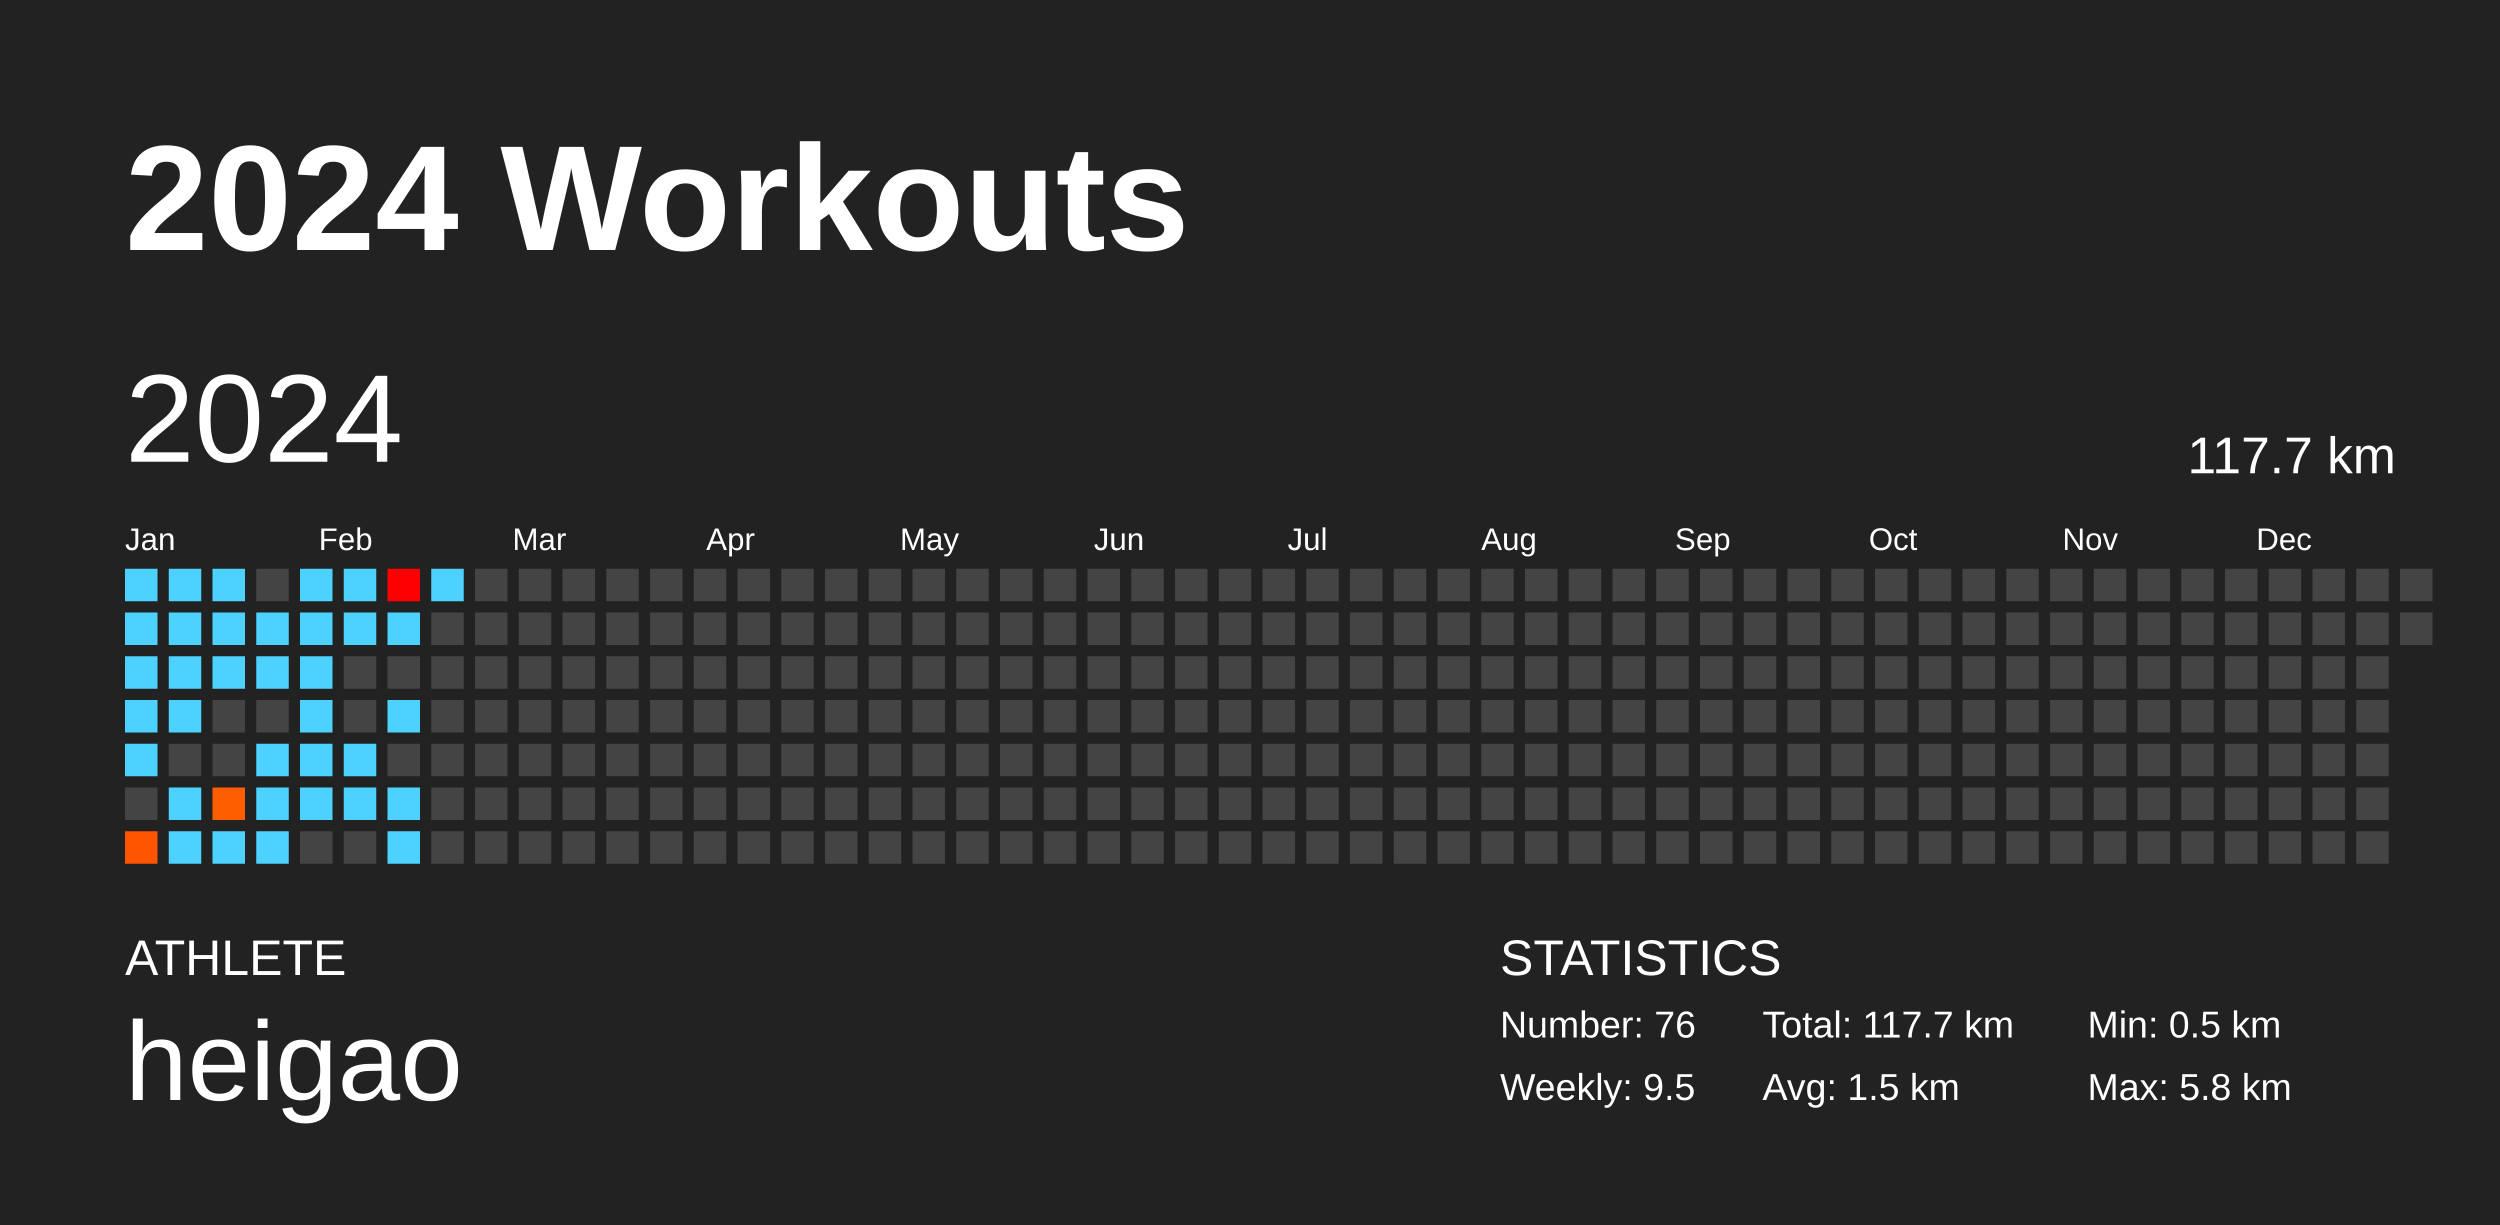
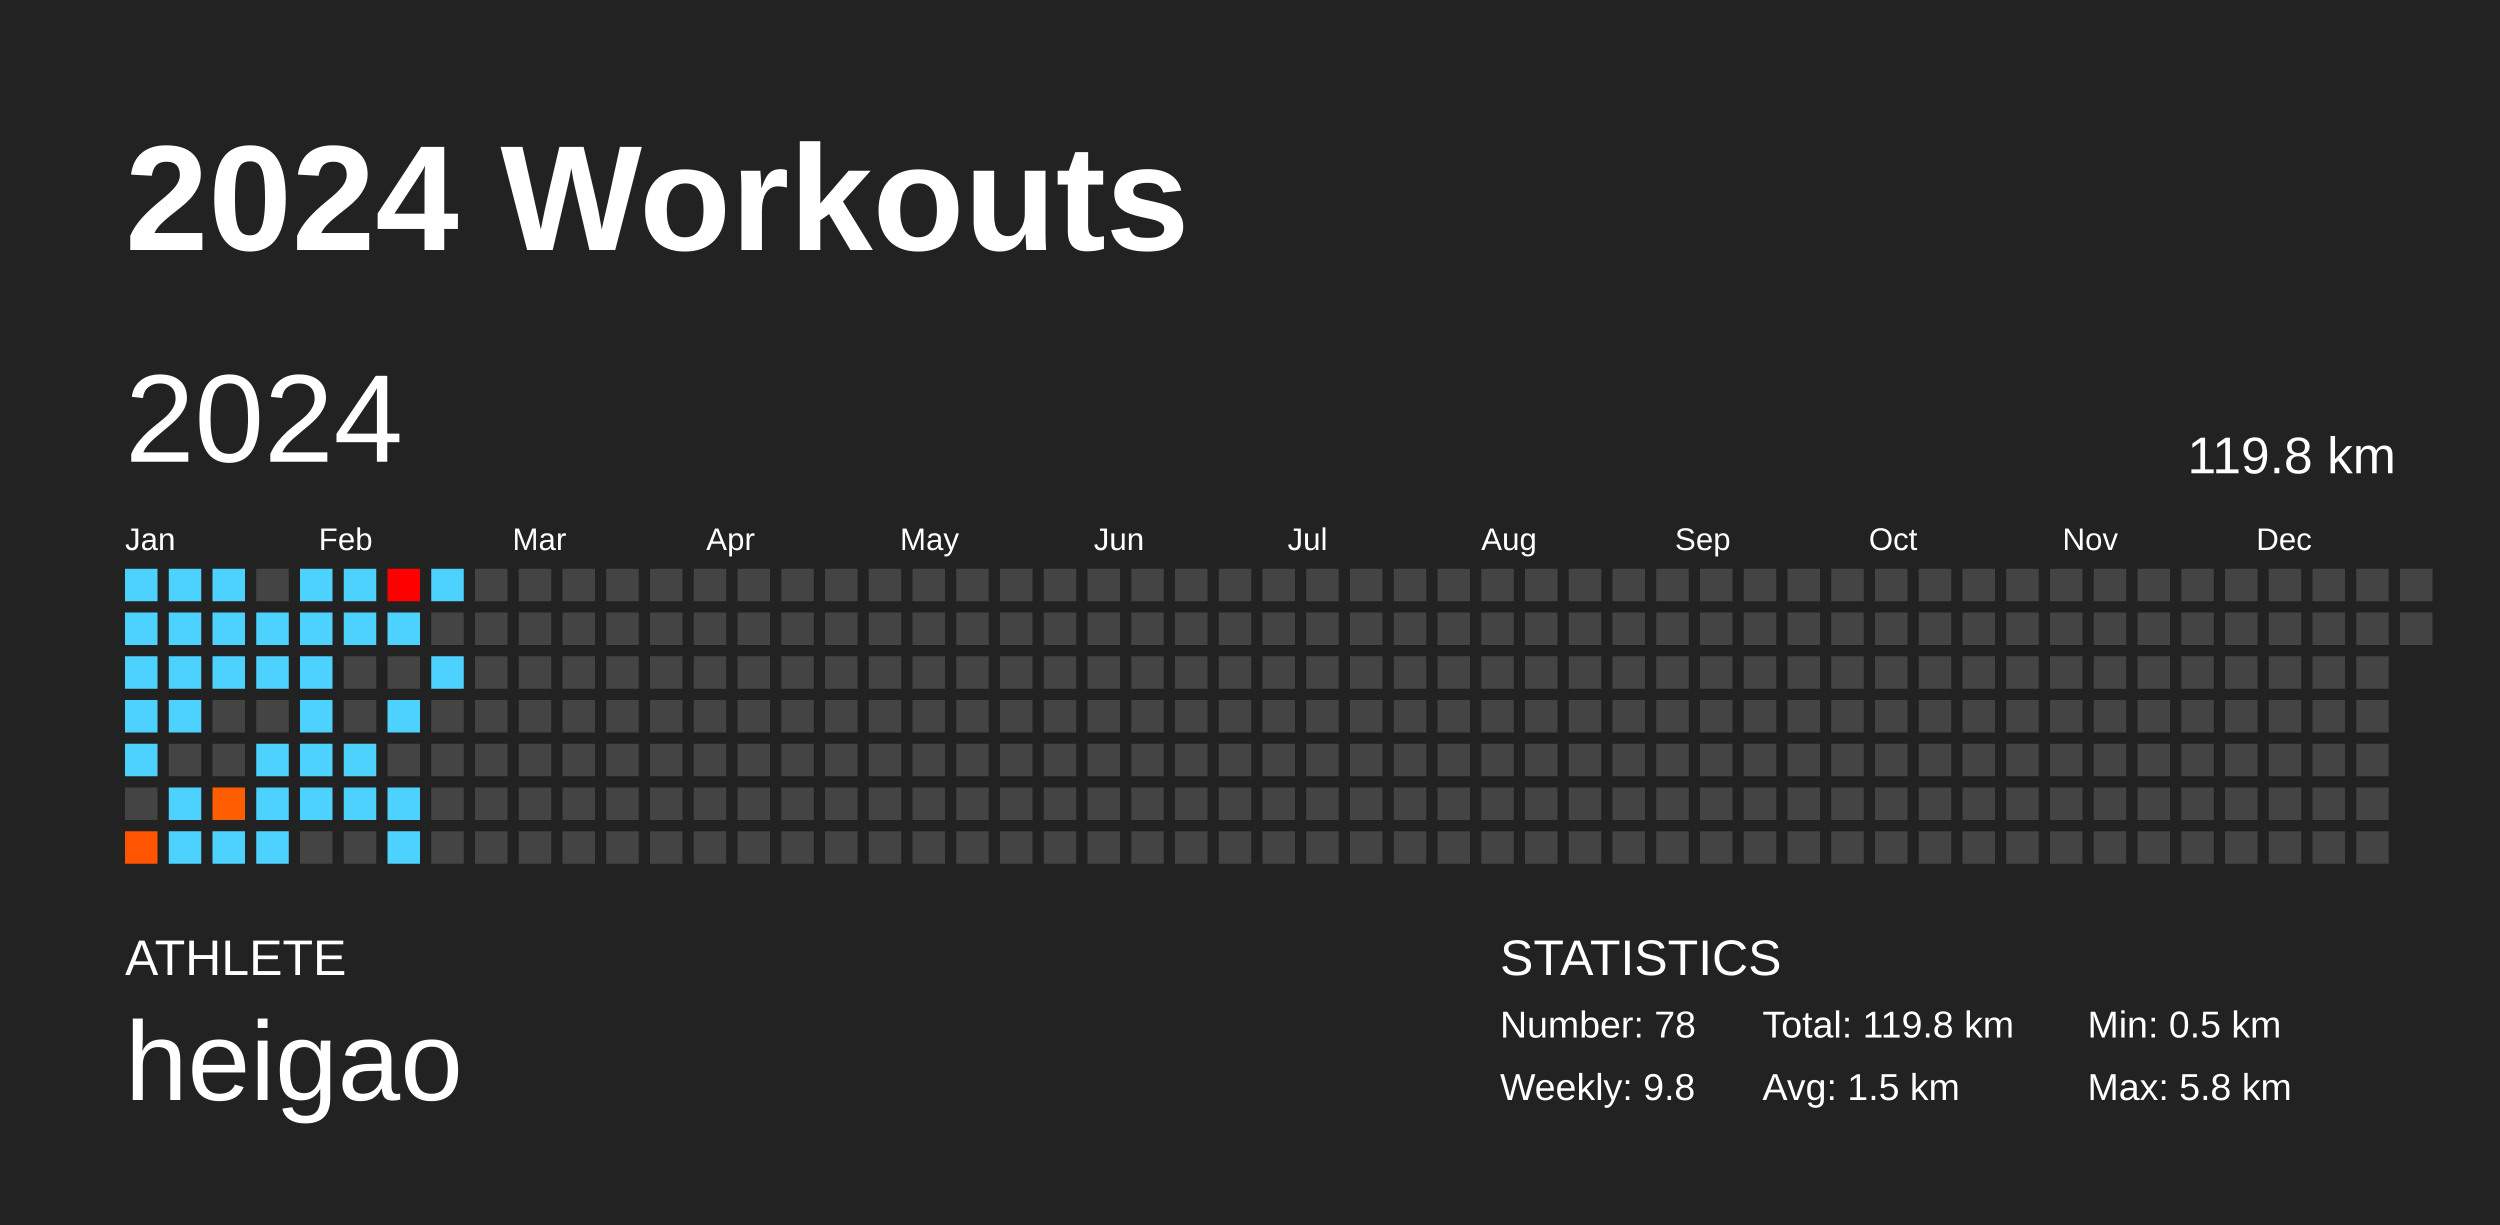
<svg xmlns="http://www.w3.org/2000/svg" baseProfile="full" height="98mm" version="1.1" viewBox="0,0,200,98" width="200mm">
  <defs />
  <rect fill="#222222" height="98" width="200" x="0" y="0" />
  <text fill="#FFFFFF" style="font-size:12px; font-family:Arial; font-weight:bold;" x="10" y="20">2024 Workouts</text>
  <text fill="#FFFFFF" style="font-size:4px; font-family:Arial" x="10" y="78">ATHLETE</text>
  <text fill="#FFFFFF" style="font-size:9px; font-family:Arial" x="10" y="88">heigao</text>
  <text fill="#FFFFFF" style="font-size:4px; font-family:Arial" x="120" y="78">STATISTICS</text>
-   <text fill="#FFFFFF" style="font-size:3px; font-family:Arial" x="120" y="83">Number: 76</text>
-   <text fill="#FFFFFF" style="font-size:3px; font-family:Arial" x="120" y="88">Weekly: 9.5</text>
-   <text fill="#FFFFFF" style="font-size:3px; font-family:Arial" x="141" y="83">Total: 117.7 km</text>
+   <text fill="#FFFFFF" style="font-size:3px; font-family:Arial" x="120" y="83">Number: 78</text>
+   <text fill="#FFFFFF" style="font-size:3px; font-family:Arial" x="120" y="88">Weekly: 9.8</text>
+   <text fill="#FFFFFF" style="font-size:3px; font-family:Arial" x="141" y="83">Total: 119.8 km</text>
  <text fill="#FFFFFF" style="font-size:3px; font-family:Arial" x="141" y="88">Avg: 1.5 km</text>
  <text fill="#FFFFFF" style="font-size:3px; font-family:Arial" x="167" y="83">Min: 0.5 km</text>
  <text fill="#FFFFFF" style="font-size:3px; font-family:Arial" x="167" y="88">Max: 5.8 km</text>
  <text dominant-baseline="hanging" fill="#FFFFFF" style="font-size:10.0px; font-family:Arial;" x="10" y="30">2024</text>
-   <text dominant-baseline="hanging" fill="#FFFFFF" style="font-size:4.125px; font-family:Arial;" x="175" y="35">117.7 km</text>
+   <text dominant-baseline="hanging" fill="#FFFFFF" style="font-size:4.125px; font-family:Arial;" x="175" y="35">119.8 km</text>
  <text fill="#FFFFFF" style="font-size:2.5px; font-family:Arial" x="10.0" y="44">Jan</text>
  <text fill="#FFFFFF" style="font-size:2.5px; font-family:Arial" x="25.5" y="44">Feb</text>
  <text fill="#FFFFFF" style="font-size:2.5px; font-family:Arial" x="41.0" y="44">Mar</text>
  <text fill="#FFFFFF" style="font-size:2.5px; font-family:Arial" x="56.5" y="44">Apr</text>
  <text fill="#FFFFFF" style="font-size:2.5px; font-family:Arial" x="72.0" y="44">May</text>
  <text fill="#FFFFFF" style="font-size:2.5px; font-family:Arial" x="87.5" y="44">Jun</text>
  <text fill="#FFFFFF" style="font-size:2.5px; font-family:Arial" x="103.0" y="44">Jul</text>
  <text fill="#FFFFFF" style="font-size:2.5px; font-family:Arial" x="118.5" y="44">Aug</text>
  <text fill="#FFFFFF" style="font-size:2.5px; font-family:Arial" x="134.0" y="44">Sep</text>
  <text fill="#FFFFFF" style="font-size:2.5px; font-family:Arial" x="149.5" y="44">Oct</text>
  <text fill="#FFFFFF" style="font-size:2.5px; font-family:Arial" x="165.0" y="44">Nov</text>
  <text fill="#FFFFFF" style="font-size:2.5px; font-family:Arial" x="180.5" y="44">Dec</text>
  <rect fill="#4dd2ff" height="2.6" width="2.6" x="10.0" y="45.5" />
  <rect fill="#4dd2ff" height="2.6" width="2.6" x="10.0" y="49.0" />
  <rect fill="#4dd2ff" height="2.6" width="2.6" x="10.0" y="52.5" />
  <rect fill="#4dd2ff" height="2.6" width="2.6" x="10.0" y="56.0" />
  <rect fill="#4dd2ff" height="2.6" width="2.6" x="10.0" y="59.5" />
  <rect fill="#444444" height="2.6" width="2.6" x="10.0" y="63.0" />
  <rect fill="#ff5400" height="2.6" width="2.6" x="10.0" y="66.5" />
  <rect fill="#4dd2ff" height="2.6" width="2.6" x="13.5" y="45.5" />
  <rect fill="#4dd2ff" height="2.6" width="2.6" x="13.5" y="49.0" />
  <rect fill="#4dd2ff" height="2.6" width="2.6" x="13.5" y="52.5" />
  <rect fill="#4dd2ff" height="2.6" width="2.6" x="13.5" y="56.0" />
  <rect fill="#444444" height="2.6" width="2.6" x="13.5" y="59.5" />
  <rect fill="#4dd2ff" height="2.6" width="2.6" x="13.5" y="63.0" />
  <rect fill="#4dd2ff" height="2.6" width="2.6" x="13.5" y="66.5" />
  <rect fill="#4dd2ff" height="2.6" width="2.6" x="17.0" y="45.5" />
  <rect fill="#4dd2ff" height="2.6" width="2.6" x="17.0" y="49.0" />
  <rect fill="#4dd2ff" height="2.6" width="2.6" x="17.0" y="52.5" />
  <rect fill="#444444" height="2.6" width="2.6" x="17.0" y="56.0" />
  <rect fill="#444444" height="2.6" width="2.6" x="17.0" y="59.5" />
  <rect fill="#ff5e00" height="2.6" width="2.6" x="17.0" y="63.0" />
  <rect fill="#4dd2ff" height="2.6" width="2.6" x="17.0" y="66.5" />
  <rect fill="#444444" height="2.6" width="2.6" x="20.5" y="45.5" />
  <rect fill="#4dd2ff" height="2.6" width="2.6" x="20.5" y="49.0" />
  <rect fill="#4dd2ff" height="2.6" width="2.6" x="20.5" y="52.5" />
  <rect fill="#444444" height="2.6" width="2.6" x="20.5" y="56.0" />
  <rect fill="#4dd2ff" height="2.6" width="2.6" x="20.5" y="59.5" />
  <rect fill="#4dd2ff" height="2.6" width="2.6" x="20.5" y="63.0" />
  <rect fill="#4dd2ff" height="2.6" width="2.6" x="20.5" y="66.5" />
  <rect fill="#4dd2ff" height="2.6" width="2.6" x="24.0" y="45.5" />
  <rect fill="#4dd2ff" height="2.6" width="2.6" x="24.0" y="49.0" />
  <rect fill="#4dd2ff" height="2.6" width="2.6" x="24.0" y="52.5" />
  <rect fill="#4dd2ff" height="2.6" width="2.6" x="24.0" y="56.0" />
  <rect fill="#4dd2ff" height="2.6" width="2.6" x="24.0" y="59.5" />
  <rect fill="#4dd2ff" height="2.6" width="2.6" x="24.0" y="63.0" />
  <rect fill="#444444" height="2.6" width="2.6" x="24.0" y="66.5" />
  <rect fill="#4dd2ff" height="2.6" width="2.6" x="27.5" y="45.5" />
  <rect fill="#4dd2ff" height="2.6" width="2.6" x="27.5" y="49.0" />
  <rect fill="#444444" height="2.6" width="2.6" x="27.5" y="52.5" />
  <rect fill="#444444" height="2.6" width="2.6" x="27.5" y="56.0" />
  <rect fill="#4dd2ff" height="2.6" width="2.6" x="27.5" y="59.5" />
  <rect fill="#4dd2ff" height="2.6" width="2.6" x="27.5" y="63.0" />
  <rect fill="#444444" height="2.6" width="2.6" x="27.5" y="66.5" />
  <rect fill="#ff0000" height="2.6" width="2.6" x="31.0" y="45.5" />
  <rect fill="#4dd2ff" height="2.6" width="2.6" x="31.0" y="49.0" />
  <rect fill="#444444" height="2.6" width="2.6" x="31.0" y="52.5" />
  <rect fill="#4dd2ff" height="2.6" width="2.6" x="31.0" y="56.0" />
  <rect fill="#444444" height="2.6" width="2.6" x="31.0" y="59.5" />
  <rect fill="#4dd2ff" height="2.6" width="2.6" x="31.0" y="63.0" />
  <rect fill="#4dd2ff" height="2.6" width="2.6" x="31.0" y="66.5" />
  <rect fill="#4dd2ff" height="2.6" width="2.6" x="34.5" y="45.5" />
  <rect fill="#444444" height="2.6" width="2.6" x="34.5" y="49.0" />
-   <rect fill="#444444" height="2.6" width="2.6" x="34.5" y="52.5" />
+   <rect fill="#4dd2ff" height="2.6" width="2.6" x="34.5" y="52.5" />
  <rect fill="#444444" height="2.6" width="2.6" x="34.5" y="56.0" />
  <rect fill="#444444" height="2.6" width="2.6" x="34.5" y="59.5" />
  <rect fill="#444444" height="2.6" width="2.6" x="34.5" y="63.0" />
  <rect fill="#444444" height="2.6" width="2.6" x="34.5" y="66.5" />
  <rect fill="#444444" height="2.6" width="2.6" x="38.0" y="45.5" />
  <rect fill="#444444" height="2.6" width="2.6" x="38.0" y="49.0" />
  <rect fill="#444444" height="2.6" width="2.6" x="38.0" y="52.5" />
  <rect fill="#444444" height="2.6" width="2.6" x="38.0" y="56.0" />
  <rect fill="#444444" height="2.6" width="2.6" x="38.0" y="59.5" />
  <rect fill="#444444" height="2.6" width="2.6" x="38.0" y="63.0" />
  <rect fill="#444444" height="2.6" width="2.6" x="38.0" y="66.5" />
  <rect fill="#444444" height="2.6" width="2.6" x="41.5" y="45.5" />
  <rect fill="#444444" height="2.6" width="2.6" x="41.5" y="49.0" />
  <rect fill="#444444" height="2.6" width="2.6" x="41.5" y="52.5" />
  <rect fill="#444444" height="2.6" width="2.6" x="41.5" y="56.0" />
  <rect fill="#444444" height="2.6" width="2.6" x="41.5" y="59.5" />
  <rect fill="#444444" height="2.6" width="2.6" x="41.5" y="63.0" />
  <rect fill="#444444" height="2.6" width="2.6" x="41.5" y="66.5" />
  <rect fill="#444444" height="2.6" width="2.6" x="45.0" y="45.5" />
  <rect fill="#444444" height="2.6" width="2.6" x="45.0" y="49.0" />
  <rect fill="#444444" height="2.6" width="2.6" x="45.0" y="52.5" />
  <rect fill="#444444" height="2.6" width="2.6" x="45.0" y="56.0" />
  <rect fill="#444444" height="2.6" width="2.6" x="45.0" y="59.5" />
  <rect fill="#444444" height="2.6" width="2.6" x="45.0" y="63.0" />
  <rect fill="#444444" height="2.6" width="2.6" x="45.0" y="66.5" />
  <rect fill="#444444" height="2.6" width="2.6" x="48.5" y="45.5" />
  <rect fill="#444444" height="2.6" width="2.6" x="48.5" y="49.0" />
  <rect fill="#444444" height="2.6" width="2.6" x="48.5" y="52.5" />
  <rect fill="#444444" height="2.6" width="2.6" x="48.5" y="56.0" />
  <rect fill="#444444" height="2.6" width="2.6" x="48.5" y="59.5" />
  <rect fill="#444444" height="2.6" width="2.6" x="48.5" y="63.0" />
  <rect fill="#444444" height="2.6" width="2.6" x="48.5" y="66.5" />
  <rect fill="#444444" height="2.6" width="2.6" x="52.0" y="45.5" />
  <rect fill="#444444" height="2.6" width="2.6" x="52.0" y="49.0" />
  <rect fill="#444444" height="2.6" width="2.6" x="52.0" y="52.5" />
  <rect fill="#444444" height="2.6" width="2.6" x="52.0" y="56.0" />
  <rect fill="#444444" height="2.6" width="2.6" x="52.0" y="59.5" />
  <rect fill="#444444" height="2.6" width="2.6" x="52.0" y="63.0" />
  <rect fill="#444444" height="2.6" width="2.6" x="52.0" y="66.5" />
  <rect fill="#444444" height="2.6" width="2.6" x="55.5" y="45.5" />
  <rect fill="#444444" height="2.6" width="2.6" x="55.5" y="49.0" />
  <rect fill="#444444" height="2.6" width="2.6" x="55.5" y="52.5" />
  <rect fill="#444444" height="2.6" width="2.6" x="55.5" y="56.0" />
  <rect fill="#444444" height="2.6" width="2.6" x="55.5" y="59.5" />
  <rect fill="#444444" height="2.6" width="2.6" x="55.5" y="63.0" />
  <rect fill="#444444" height="2.6" width="2.6" x="55.5" y="66.5" />
  <rect fill="#444444" height="2.6" width="2.6" x="59.0" y="45.5" />
  <rect fill="#444444" height="2.6" width="2.6" x="59.0" y="49.0" />
  <rect fill="#444444" height="2.6" width="2.6" x="59.0" y="52.5" />
  <rect fill="#444444" height="2.6" width="2.6" x="59.0" y="56.0" />
  <rect fill="#444444" height="2.6" width="2.6" x="59.0" y="59.5" />
  <rect fill="#444444" height="2.6" width="2.6" x="59.0" y="63.0" />
  <rect fill="#444444" height="2.6" width="2.6" x="59.0" y="66.5" />
  <rect fill="#444444" height="2.6" width="2.6" x="62.5" y="45.5" />
  <rect fill="#444444" height="2.6" width="2.6" x="62.5" y="49.0" />
  <rect fill="#444444" height="2.6" width="2.6" x="62.5" y="52.5" />
  <rect fill="#444444" height="2.6" width="2.6" x="62.5" y="56.0" />
  <rect fill="#444444" height="2.6" width="2.6" x="62.5" y="59.5" />
  <rect fill="#444444" height="2.6" width="2.6" x="62.5" y="63.0" />
  <rect fill="#444444" height="2.6" width="2.6" x="62.5" y="66.5" />
  <rect fill="#444444" height="2.6" width="2.6" x="66.0" y="45.5" />
  <rect fill="#444444" height="2.6" width="2.6" x="66.0" y="49.0" />
  <rect fill="#444444" height="2.6" width="2.6" x="66.0" y="52.5" />
  <rect fill="#444444" height="2.6" width="2.6" x="66.0" y="56.0" />
  <rect fill="#444444" height="2.6" width="2.6" x="66.0" y="59.5" />
  <rect fill="#444444" height="2.6" width="2.6" x="66.0" y="63.0" />
  <rect fill="#444444" height="2.6" width="2.6" x="66.0" y="66.5" />
  <rect fill="#444444" height="2.6" width="2.6" x="69.5" y="45.5" />
  <rect fill="#444444" height="2.6" width="2.6" x="69.5" y="49.0" />
  <rect fill="#444444" height="2.6" width="2.6" x="69.5" y="52.5" />
  <rect fill="#444444" height="2.6" width="2.6" x="69.5" y="56.0" />
  <rect fill="#444444" height="2.6" width="2.6" x="69.5" y="59.5" />
  <rect fill="#444444" height="2.6" width="2.6" x="69.5" y="63.0" />
  <rect fill="#444444" height="2.6" width="2.6" x="69.5" y="66.5" />
  <rect fill="#444444" height="2.6" width="2.6" x="73.0" y="45.5" />
  <rect fill="#444444" height="2.6" width="2.6" x="73.0" y="49.0" />
  <rect fill="#444444" height="2.6" width="2.6" x="73.0" y="52.5" />
  <rect fill="#444444" height="2.6" width="2.6" x="73.0" y="56.0" />
  <rect fill="#444444" height="2.6" width="2.6" x="73.0" y="59.5" />
  <rect fill="#444444" height="2.6" width="2.6" x="73.0" y="63.0" />
  <rect fill="#444444" height="2.6" width="2.6" x="73.0" y="66.5" />
  <rect fill="#444444" height="2.6" width="2.6" x="76.5" y="45.5" />
  <rect fill="#444444" height="2.6" width="2.6" x="76.5" y="49.0" />
  <rect fill="#444444" height="2.6" width="2.6" x="76.5" y="52.5" />
  <rect fill="#444444" height="2.6" width="2.6" x="76.5" y="56.0" />
  <rect fill="#444444" height="2.6" width="2.6" x="76.5" y="59.5" />
  <rect fill="#444444" height="2.6" width="2.6" x="76.5" y="63.0" />
  <rect fill="#444444" height="2.6" width="2.6" x="76.5" y="66.5" />
  <rect fill="#444444" height="2.6" width="2.6" x="80.0" y="45.5" />
  <rect fill="#444444" height="2.6" width="2.6" x="80.0" y="49.0" />
  <rect fill="#444444" height="2.6" width="2.6" x="80.0" y="52.5" />
  <rect fill="#444444" height="2.6" width="2.6" x="80.0" y="56.0" />
  <rect fill="#444444" height="2.6" width="2.6" x="80.0" y="59.5" />
  <rect fill="#444444" height="2.6" width="2.6" x="80.0" y="63.0" />
  <rect fill="#444444" height="2.6" width="2.6" x="80.0" y="66.5" />
  <rect fill="#444444" height="2.6" width="2.6" x="83.5" y="45.5" />
  <rect fill="#444444" height="2.6" width="2.6" x="83.5" y="49.0" />
  <rect fill="#444444" height="2.6" width="2.6" x="83.5" y="52.5" />
  <rect fill="#444444" height="2.6" width="2.6" x="83.5" y="56.0" />
  <rect fill="#444444" height="2.6" width="2.6" x="83.5" y="59.5" />
  <rect fill="#444444" height="2.6" width="2.6" x="83.5" y="63.0" />
  <rect fill="#444444" height="2.6" width="2.6" x="83.5" y="66.5" />
  <rect fill="#444444" height="2.6" width="2.6" x="87.0" y="45.5" />
  <rect fill="#444444" height="2.6" width="2.6" x="87.0" y="49.0" />
  <rect fill="#444444" height="2.6" width="2.6" x="87.0" y="52.5" />
  <rect fill="#444444" height="2.6" width="2.6" x="87.0" y="56.0" />
  <rect fill="#444444" height="2.6" width="2.6" x="87.0" y="59.5" />
  <rect fill="#444444" height="2.6" width="2.6" x="87.0" y="63.0" />
  <rect fill="#444444" height="2.6" width="2.6" x="87.0" y="66.5" />
  <rect fill="#444444" height="2.6" width="2.6" x="90.5" y="45.5" />
  <rect fill="#444444" height="2.6" width="2.6" x="90.5" y="49.0" />
  <rect fill="#444444" height="2.6" width="2.6" x="90.5" y="52.5" />
  <rect fill="#444444" height="2.6" width="2.6" x="90.5" y="56.0" />
  <rect fill="#444444" height="2.6" width="2.6" x="90.5" y="59.5" />
  <rect fill="#444444" height="2.6" width="2.6" x="90.5" y="63.0" />
  <rect fill="#444444" height="2.6" width="2.6" x="90.5" y="66.5" />
  <rect fill="#444444" height="2.6" width="2.6" x="94.0" y="45.5" />
  <rect fill="#444444" height="2.6" width="2.6" x="94.0" y="49.0" />
  <rect fill="#444444" height="2.6" width="2.6" x="94.0" y="52.5" />
  <rect fill="#444444" height="2.6" width="2.6" x="94.0" y="56.0" />
  <rect fill="#444444" height="2.6" width="2.6" x="94.0" y="59.5" />
  <rect fill="#444444" height="2.6" width="2.6" x="94.0" y="63.0" />
  <rect fill="#444444" height="2.6" width="2.6" x="94.0" y="66.5" />
  <rect fill="#444444" height="2.6" width="2.6" x="97.5" y="45.5" />
  <rect fill="#444444" height="2.6" width="2.6" x="97.5" y="49.0" />
  <rect fill="#444444" height="2.6" width="2.6" x="97.5" y="52.5" />
  <rect fill="#444444" height="2.6" width="2.6" x="97.5" y="56.0" />
  <rect fill="#444444" height="2.6" width="2.6" x="97.5" y="59.5" />
  <rect fill="#444444" height="2.6" width="2.6" x="97.5" y="63.0" />
  <rect fill="#444444" height="2.6" width="2.6" x="97.5" y="66.5" />
  <rect fill="#444444" height="2.6" width="2.6" x="101.0" y="45.5" />
  <rect fill="#444444" height="2.6" width="2.6" x="101.0" y="49.0" />
  <rect fill="#444444" height="2.6" width="2.6" x="101.0" y="52.5" />
  <rect fill="#444444" height="2.6" width="2.6" x="101.0" y="56.0" />
  <rect fill="#444444" height="2.6" width="2.6" x="101.0" y="59.5" />
  <rect fill="#444444" height="2.6" width="2.6" x="101.0" y="63.0" />
  <rect fill="#444444" height="2.6" width="2.6" x="101.0" y="66.5" />
  <rect fill="#444444" height="2.6" width="2.6" x="104.5" y="45.5" />
  <rect fill="#444444" height="2.6" width="2.6" x="104.5" y="49.0" />
  <rect fill="#444444" height="2.6" width="2.6" x="104.5" y="52.5" />
  <rect fill="#444444" height="2.6" width="2.6" x="104.5" y="56.0" />
  <rect fill="#444444" height="2.6" width="2.6" x="104.5" y="59.5" />
  <rect fill="#444444" height="2.6" width="2.6" x="104.5" y="63.0" />
  <rect fill="#444444" height="2.6" width="2.6" x="104.5" y="66.5" />
  <rect fill="#444444" height="2.6" width="2.6" x="108.0" y="45.5" />
  <rect fill="#444444" height="2.6" width="2.6" x="108.0" y="49.0" />
  <rect fill="#444444" height="2.6" width="2.6" x="108.0" y="52.5" />
  <rect fill="#444444" height="2.6" width="2.6" x="108.0" y="56.0" />
  <rect fill="#444444" height="2.6" width="2.6" x="108.0" y="59.5" />
  <rect fill="#444444" height="2.6" width="2.6" x="108.0" y="63.0" />
  <rect fill="#444444" height="2.6" width="2.6" x="108.0" y="66.5" />
  <rect fill="#444444" height="2.6" width="2.6" x="111.5" y="45.5" />
  <rect fill="#444444" height="2.6" width="2.6" x="111.5" y="49.0" />
  <rect fill="#444444" height="2.6" width="2.6" x="111.5" y="52.5" />
  <rect fill="#444444" height="2.6" width="2.6" x="111.5" y="56.0" />
  <rect fill="#444444" height="2.6" width="2.6" x="111.5" y="59.5" />
  <rect fill="#444444" height="2.6" width="2.6" x="111.5" y="63.0" />
  <rect fill="#444444" height="2.6" width="2.6" x="111.5" y="66.5" />
  <rect fill="#444444" height="2.6" width="2.6" x="115.0" y="45.5" />
  <rect fill="#444444" height="2.6" width="2.6" x="115.0" y="49.0" />
  <rect fill="#444444" height="2.6" width="2.6" x="115.0" y="52.5" />
  <rect fill="#444444" height="2.6" width="2.6" x="115.0" y="56.0" />
  <rect fill="#444444" height="2.6" width="2.6" x="115.0" y="59.5" />
  <rect fill="#444444" height="2.6" width="2.6" x="115.0" y="63.0" />
  <rect fill="#444444" height="2.6" width="2.6" x="115.0" y="66.5" />
  <rect fill="#444444" height="2.6" width="2.6" x="118.5" y="45.5" />
  <rect fill="#444444" height="2.6" width="2.6" x="118.5" y="49.0" />
  <rect fill="#444444" height="2.6" width="2.6" x="118.5" y="52.5" />
  <rect fill="#444444" height="2.6" width="2.6" x="118.5" y="56.0" />
  <rect fill="#444444" height="2.6" width="2.6" x="118.5" y="59.5" />
  <rect fill="#444444" height="2.6" width="2.6" x="118.5" y="63.0" />
  <rect fill="#444444" height="2.6" width="2.6" x="118.5" y="66.5" />
  <rect fill="#444444" height="2.6" width="2.6" x="122.0" y="45.5" />
  <rect fill="#444444" height="2.6" width="2.6" x="122.0" y="49.0" />
  <rect fill="#444444" height="2.6" width="2.6" x="122.0" y="52.5" />
  <rect fill="#444444" height="2.6" width="2.6" x="122.0" y="56.0" />
  <rect fill="#444444" height="2.6" width="2.6" x="122.0" y="59.5" />
  <rect fill="#444444" height="2.6" width="2.6" x="122.0" y="63.0" />
  <rect fill="#444444" height="2.6" width="2.6" x="122.0" y="66.5" />
  <rect fill="#444444" height="2.6" width="2.6" x="125.5" y="45.5" />
  <rect fill="#444444" height="2.6" width="2.6" x="125.5" y="49.0" />
  <rect fill="#444444" height="2.6" width="2.6" x="125.5" y="52.5" />
  <rect fill="#444444" height="2.6" width="2.6" x="125.5" y="56.0" />
  <rect fill="#444444" height="2.6" width="2.6" x="125.5" y="59.5" />
  <rect fill="#444444" height="2.6" width="2.6" x="125.5" y="63.0" />
  <rect fill="#444444" height="2.6" width="2.6" x="125.5" y="66.5" />
  <rect fill="#444444" height="2.6" width="2.6" x="129.0" y="45.5" />
  <rect fill="#444444" height="2.6" width="2.6" x="129.0" y="49.0" />
  <rect fill="#444444" height="2.6" width="2.6" x="129.0" y="52.5" />
  <rect fill="#444444" height="2.6" width="2.6" x="129.0" y="56.0" />
  <rect fill="#444444" height="2.6" width="2.6" x="129.0" y="59.5" />
  <rect fill="#444444" height="2.6" width="2.6" x="129.0" y="63.0" />
  <rect fill="#444444" height="2.6" width="2.6" x="129.0" y="66.5" />
  <rect fill="#444444" height="2.6" width="2.6" x="132.5" y="45.5" />
  <rect fill="#444444" height="2.6" width="2.6" x="132.5" y="49.0" />
  <rect fill="#444444" height="2.6" width="2.6" x="132.5" y="52.5" />
  <rect fill="#444444" height="2.6" width="2.6" x="132.5" y="56.0" />
  <rect fill="#444444" height="2.6" width="2.6" x="132.5" y="59.5" />
  <rect fill="#444444" height="2.6" width="2.6" x="132.5" y="63.0" />
  <rect fill="#444444" height="2.6" width="2.6" x="132.5" y="66.5" />
  <rect fill="#444444" height="2.6" width="2.6" x="136.0" y="45.5" />
  <rect fill="#444444" height="2.6" width="2.6" x="136.0" y="49.0" />
  <rect fill="#444444" height="2.6" width="2.6" x="136.0" y="52.5" />
  <rect fill="#444444" height="2.6" width="2.6" x="136.0" y="56.0" />
  <rect fill="#444444" height="2.6" width="2.6" x="136.0" y="59.5" />
  <rect fill="#444444" height="2.6" width="2.6" x="136.0" y="63.0" />
  <rect fill="#444444" height="2.6" width="2.6" x="136.0" y="66.5" />
  <rect fill="#444444" height="2.6" width="2.6" x="139.5" y="45.5" />
  <rect fill="#444444" height="2.6" width="2.6" x="139.5" y="49.0" />
  <rect fill="#444444" height="2.6" width="2.6" x="139.5" y="52.5" />
  <rect fill="#444444" height="2.6" width="2.6" x="139.5" y="56.0" />
  <rect fill="#444444" height="2.6" width="2.6" x="139.5" y="59.5" />
  <rect fill="#444444" height="2.6" width="2.6" x="139.5" y="63.0" />
  <rect fill="#444444" height="2.6" width="2.6" x="139.5" y="66.5" />
  <rect fill="#444444" height="2.6" width="2.6" x="143.0" y="45.5" />
  <rect fill="#444444" height="2.6" width="2.6" x="143.0" y="49.0" />
  <rect fill="#444444" height="2.6" width="2.6" x="143.0" y="52.5" />
  <rect fill="#444444" height="2.6" width="2.6" x="143.0" y="56.0" />
  <rect fill="#444444" height="2.6" width="2.6" x="143.0" y="59.5" />
  <rect fill="#444444" height="2.6" width="2.6" x="143.0" y="63.0" />
  <rect fill="#444444" height="2.6" width="2.6" x="143.0" y="66.5" />
  <rect fill="#444444" height="2.6" width="2.6" x="146.5" y="45.5" />
  <rect fill="#444444" height="2.6" width="2.6" x="146.5" y="49.0" />
  <rect fill="#444444" height="2.6" width="2.6" x="146.5" y="52.5" />
  <rect fill="#444444" height="2.6" width="2.6" x="146.5" y="56.0" />
  <rect fill="#444444" height="2.6" width="2.6" x="146.5" y="59.5" />
  <rect fill="#444444" height="2.6" width="2.6" x="146.5" y="63.0" />
  <rect fill="#444444" height="2.6" width="2.6" x="146.5" y="66.5" />
  <rect fill="#444444" height="2.6" width="2.6" x="150.0" y="45.5" />
  <rect fill="#444444" height="2.6" width="2.6" x="150.0" y="49.0" />
  <rect fill="#444444" height="2.6" width="2.6" x="150.0" y="52.5" />
  <rect fill="#444444" height="2.6" width="2.6" x="150.0" y="56.0" />
  <rect fill="#444444" height="2.6" width="2.6" x="150.0" y="59.5" />
  <rect fill="#444444" height="2.6" width="2.6" x="150.0" y="63.0" />
  <rect fill="#444444" height="2.6" width="2.6" x="150.0" y="66.5" />
  <rect fill="#444444" height="2.6" width="2.6" x="153.5" y="45.5" />
  <rect fill="#444444" height="2.6" width="2.6" x="153.5" y="49.0" />
  <rect fill="#444444" height="2.6" width="2.6" x="153.5" y="52.5" />
  <rect fill="#444444" height="2.6" width="2.6" x="153.5" y="56.0" />
  <rect fill="#444444" height="2.6" width="2.6" x="153.5" y="59.5" />
  <rect fill="#444444" height="2.6" width="2.6" x="153.5" y="63.0" />
  <rect fill="#444444" height="2.6" width="2.6" x="153.5" y="66.5" />
  <rect fill="#444444" height="2.6" width="2.6" x="157.0" y="45.5" />
  <rect fill="#444444" height="2.6" width="2.6" x="157.0" y="49.0" />
  <rect fill="#444444" height="2.6" width="2.6" x="157.0" y="52.5" />
  <rect fill="#444444" height="2.6" width="2.6" x="157.0" y="56.0" />
  <rect fill="#444444" height="2.6" width="2.6" x="157.0" y="59.5" />
  <rect fill="#444444" height="2.6" width="2.6" x="157.0" y="63.0" />
  <rect fill="#444444" height="2.6" width="2.6" x="157.0" y="66.5" />
  <rect fill="#444444" height="2.6" width="2.6" x="160.5" y="45.5" />
  <rect fill="#444444" height="2.6" width="2.6" x="160.5" y="49.0" />
  <rect fill="#444444" height="2.6" width="2.6" x="160.5" y="52.5" />
  <rect fill="#444444" height="2.6" width="2.6" x="160.5" y="56.0" />
  <rect fill="#444444" height="2.6" width="2.6" x="160.5" y="59.5" />
  <rect fill="#444444" height="2.6" width="2.6" x="160.5" y="63.0" />
  <rect fill="#444444" height="2.6" width="2.6" x="160.5" y="66.5" />
  <rect fill="#444444" height="2.6" width="2.6" x="164.0" y="45.5" />
  <rect fill="#444444" height="2.6" width="2.6" x="164.0" y="49.0" />
  <rect fill="#444444" height="2.6" width="2.6" x="164.0" y="52.5" />
  <rect fill="#444444" height="2.6" width="2.6" x="164.0" y="56.0" />
  <rect fill="#444444" height="2.6" width="2.6" x="164.0" y="59.5" />
  <rect fill="#444444" height="2.6" width="2.6" x="164.0" y="63.0" />
  <rect fill="#444444" height="2.6" width="2.6" x="164.0" y="66.5" />
  <rect fill="#444444" height="2.6" width="2.6" x="167.5" y="45.5" />
  <rect fill="#444444" height="2.6" width="2.6" x="167.5" y="49.0" />
  <rect fill="#444444" height="2.6" width="2.6" x="167.5" y="52.5" />
  <rect fill="#444444" height="2.6" width="2.6" x="167.5" y="56.0" />
  <rect fill="#444444" height="2.6" width="2.6" x="167.5" y="59.5" />
  <rect fill="#444444" height="2.6" width="2.6" x="167.5" y="63.0" />
  <rect fill="#444444" height="2.6" width="2.6" x="167.5" y="66.5" />
  <rect fill="#444444" height="2.6" width="2.6" x="171.0" y="45.5" />
  <rect fill="#444444" height="2.6" width="2.6" x="171.0" y="49.0" />
  <rect fill="#444444" height="2.6" width="2.6" x="171.0" y="52.5" />
  <rect fill="#444444" height="2.6" width="2.6" x="171.0" y="56.0" />
  <rect fill="#444444" height="2.6" width="2.6" x="171.0" y="59.5" />
  <rect fill="#444444" height="2.6" width="2.6" x="171.0" y="63.0" />
  <rect fill="#444444" height="2.6" width="2.6" x="171.0" y="66.5" />
  <rect fill="#444444" height="2.6" width="2.6" x="174.5" y="45.5" />
  <rect fill="#444444" height="2.6" width="2.6" x="174.5" y="49.0" />
  <rect fill="#444444" height="2.6" width="2.6" x="174.5" y="52.5" />
  <rect fill="#444444" height="2.6" width="2.6" x="174.5" y="56.0" />
  <rect fill="#444444" height="2.6" width="2.6" x="174.5" y="59.5" />
  <rect fill="#444444" height="2.6" width="2.6" x="174.5" y="63.0" />
  <rect fill="#444444" height="2.6" width="2.6" x="174.5" y="66.5" />
  <rect fill="#444444" height="2.6" width="2.6" x="178.0" y="45.5" />
  <rect fill="#444444" height="2.6" width="2.6" x="178.0" y="49.0" />
  <rect fill="#444444" height="2.6" width="2.6" x="178.0" y="52.5" />
  <rect fill="#444444" height="2.6" width="2.6" x="178.0" y="56.0" />
  <rect fill="#444444" height="2.6" width="2.6" x="178.0" y="59.5" />
  <rect fill="#444444" height="2.6" width="2.6" x="178.0" y="63.0" />
  <rect fill="#444444" height="2.6" width="2.6" x="178.0" y="66.5" />
  <rect fill="#444444" height="2.6" width="2.6" x="181.5" y="45.5" />
  <rect fill="#444444" height="2.6" width="2.6" x="181.5" y="49.0" />
  <rect fill="#444444" height="2.6" width="2.6" x="181.5" y="52.5" />
  <rect fill="#444444" height="2.6" width="2.6" x="181.5" y="56.0" />
  <rect fill="#444444" height="2.6" width="2.6" x="181.5" y="59.5" />
  <rect fill="#444444" height="2.6" width="2.6" x="181.5" y="63.0" />
  <rect fill="#444444" height="2.6" width="2.6" x="181.5" y="66.5" />
  <rect fill="#444444" height="2.6" width="2.6" x="185.0" y="45.5" />
  <rect fill="#444444" height="2.6" width="2.6" x="185.0" y="49.0" />
  <rect fill="#444444" height="2.6" width="2.6" x="185.0" y="52.5" />
  <rect fill="#444444" height="2.6" width="2.6" x="185.0" y="56.0" />
  <rect fill="#444444" height="2.6" width="2.6" x="185.0" y="59.5" />
  <rect fill="#444444" height="2.6" width="2.6" x="185.0" y="63.0" />
  <rect fill="#444444" height="2.6" width="2.6" x="185.0" y="66.5" />
  <rect fill="#444444" height="2.6" width="2.6" x="188.5" y="45.5" />
  <rect fill="#444444" height="2.6" width="2.6" x="188.5" y="49.0" />
  <rect fill="#444444" height="2.6" width="2.6" x="188.5" y="52.5" />
  <rect fill="#444444" height="2.6" width="2.6" x="188.5" y="56.0" />
  <rect fill="#444444" height="2.6" width="2.6" x="188.5" y="59.5" />
  <rect fill="#444444" height="2.6" width="2.6" x="188.5" y="63.0" />
  <rect fill="#444444" height="2.6" width="2.6" x="188.5" y="66.5" />
  <rect fill="#444444" height="2.6" width="2.6" x="192.0" y="45.5" />
  <rect fill="#444444" height="2.6" width="2.6" x="192.0" y="49.0" />
</svg>
